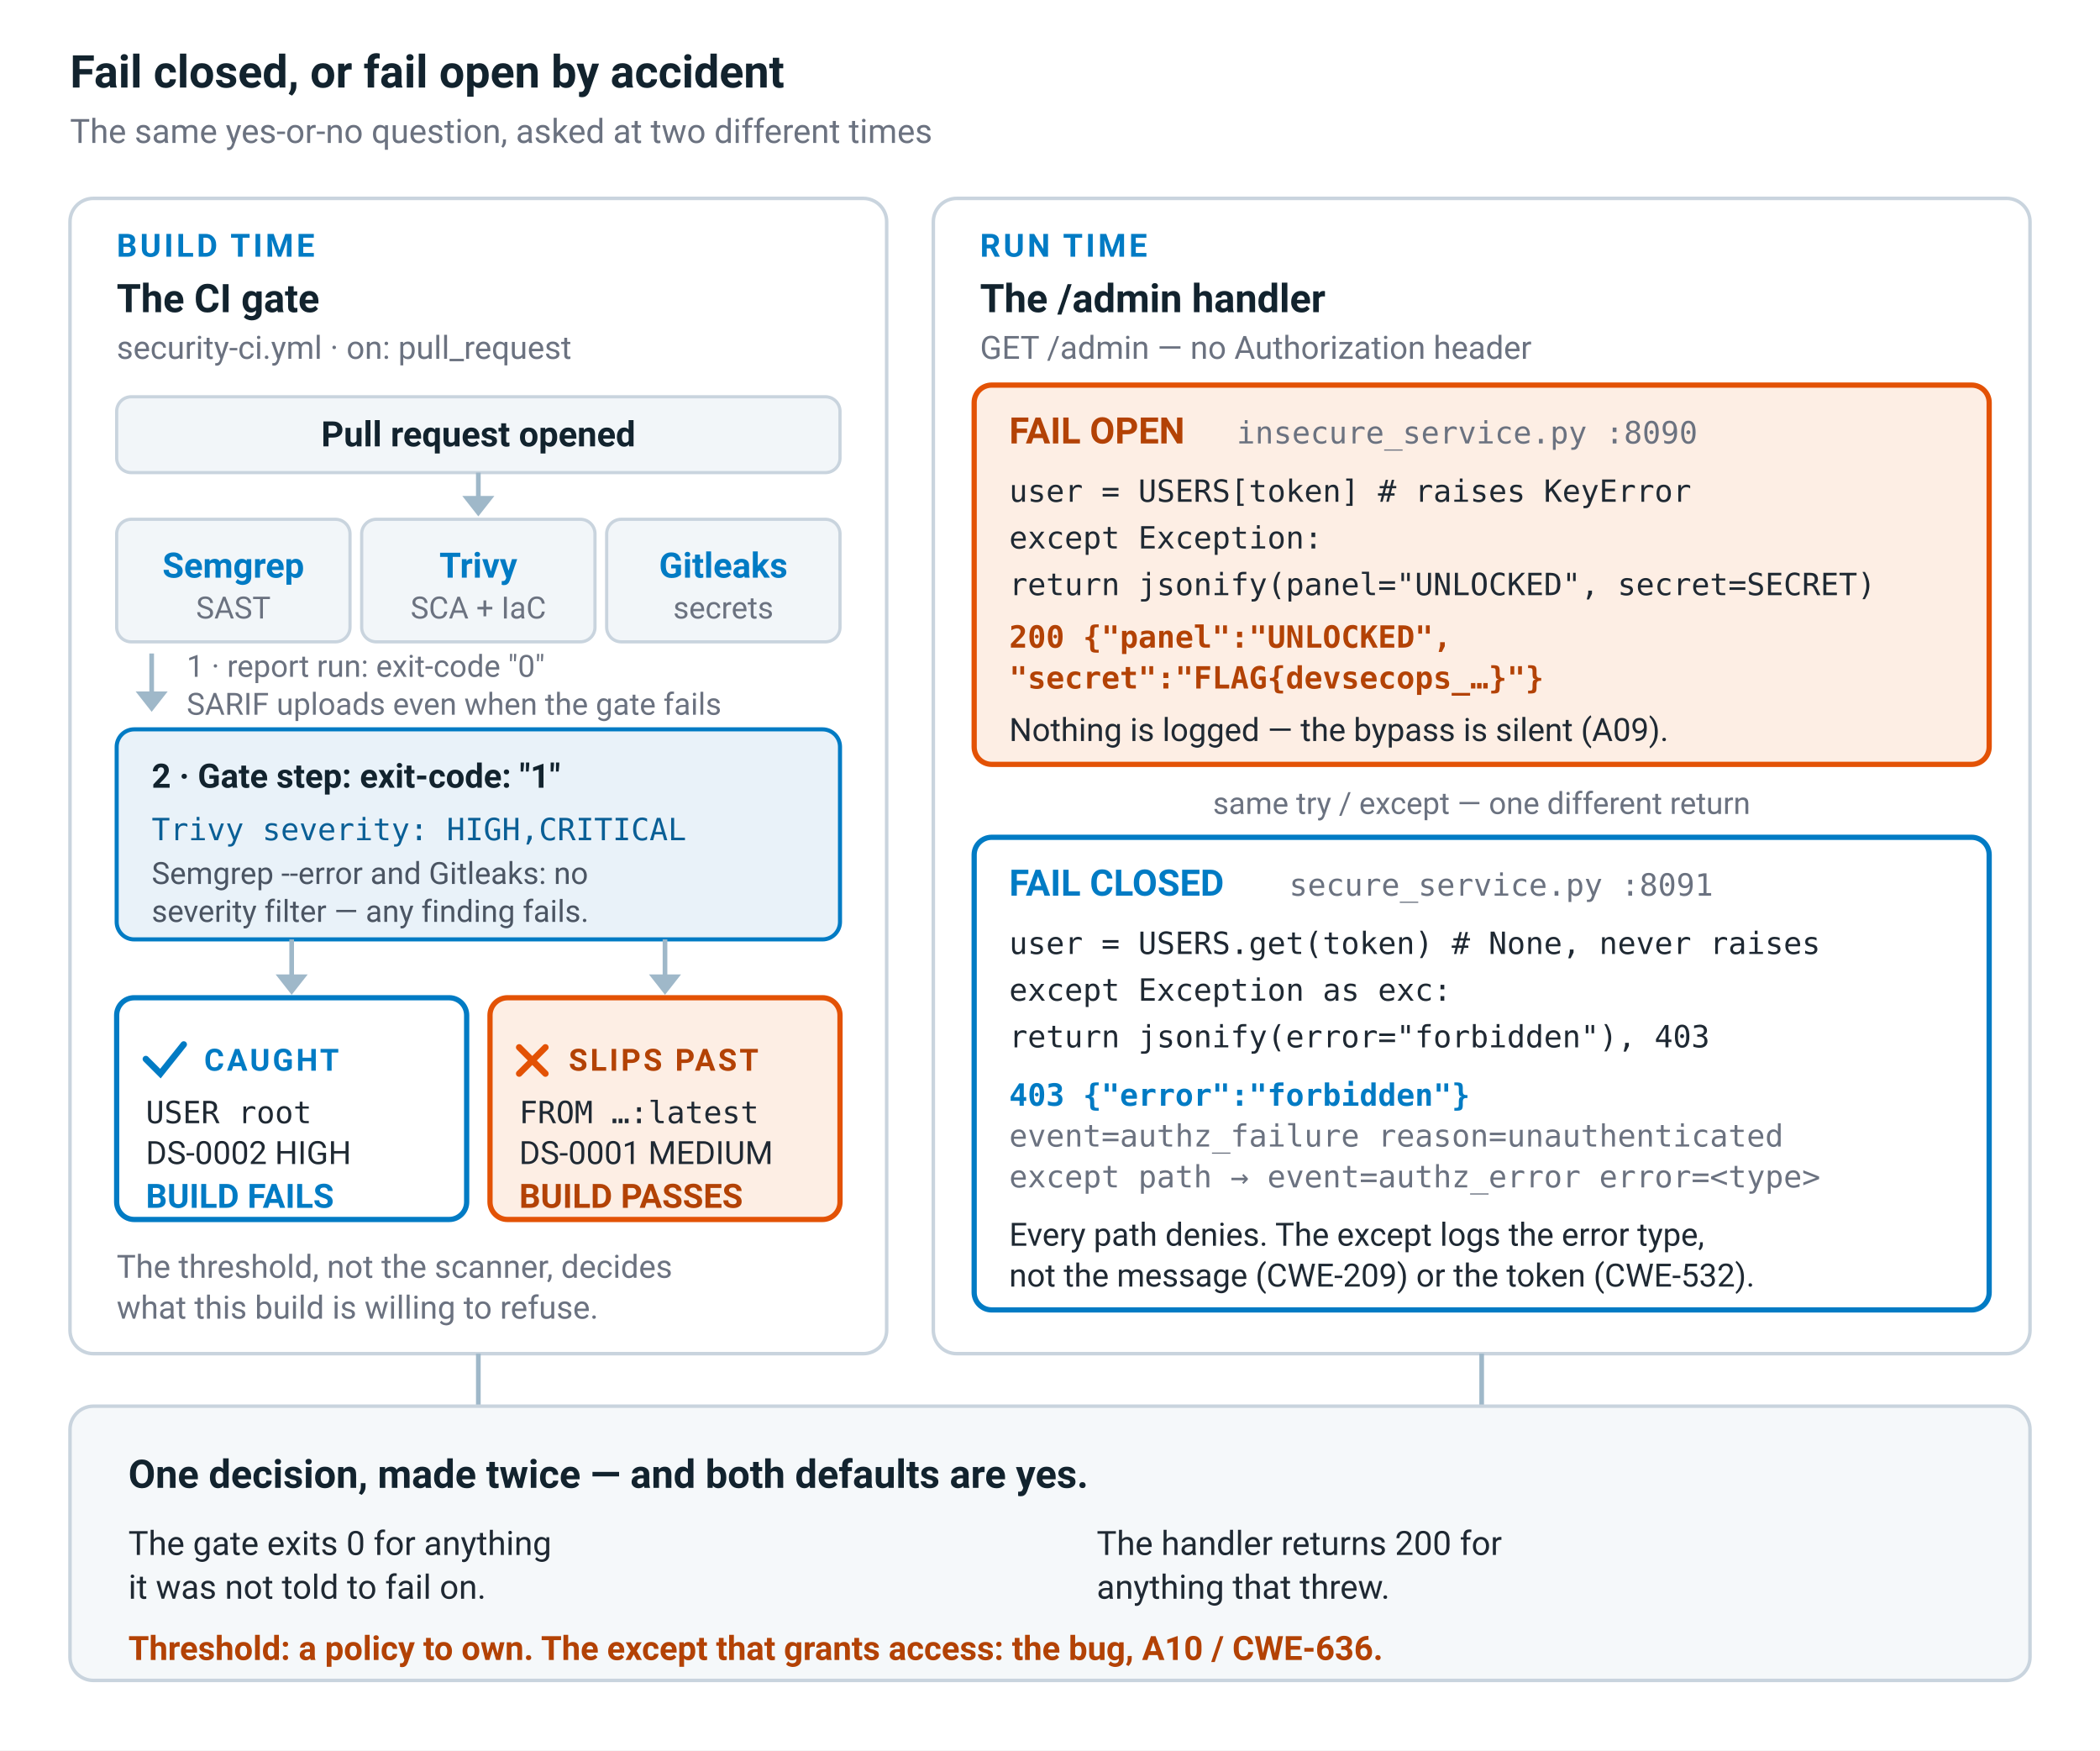
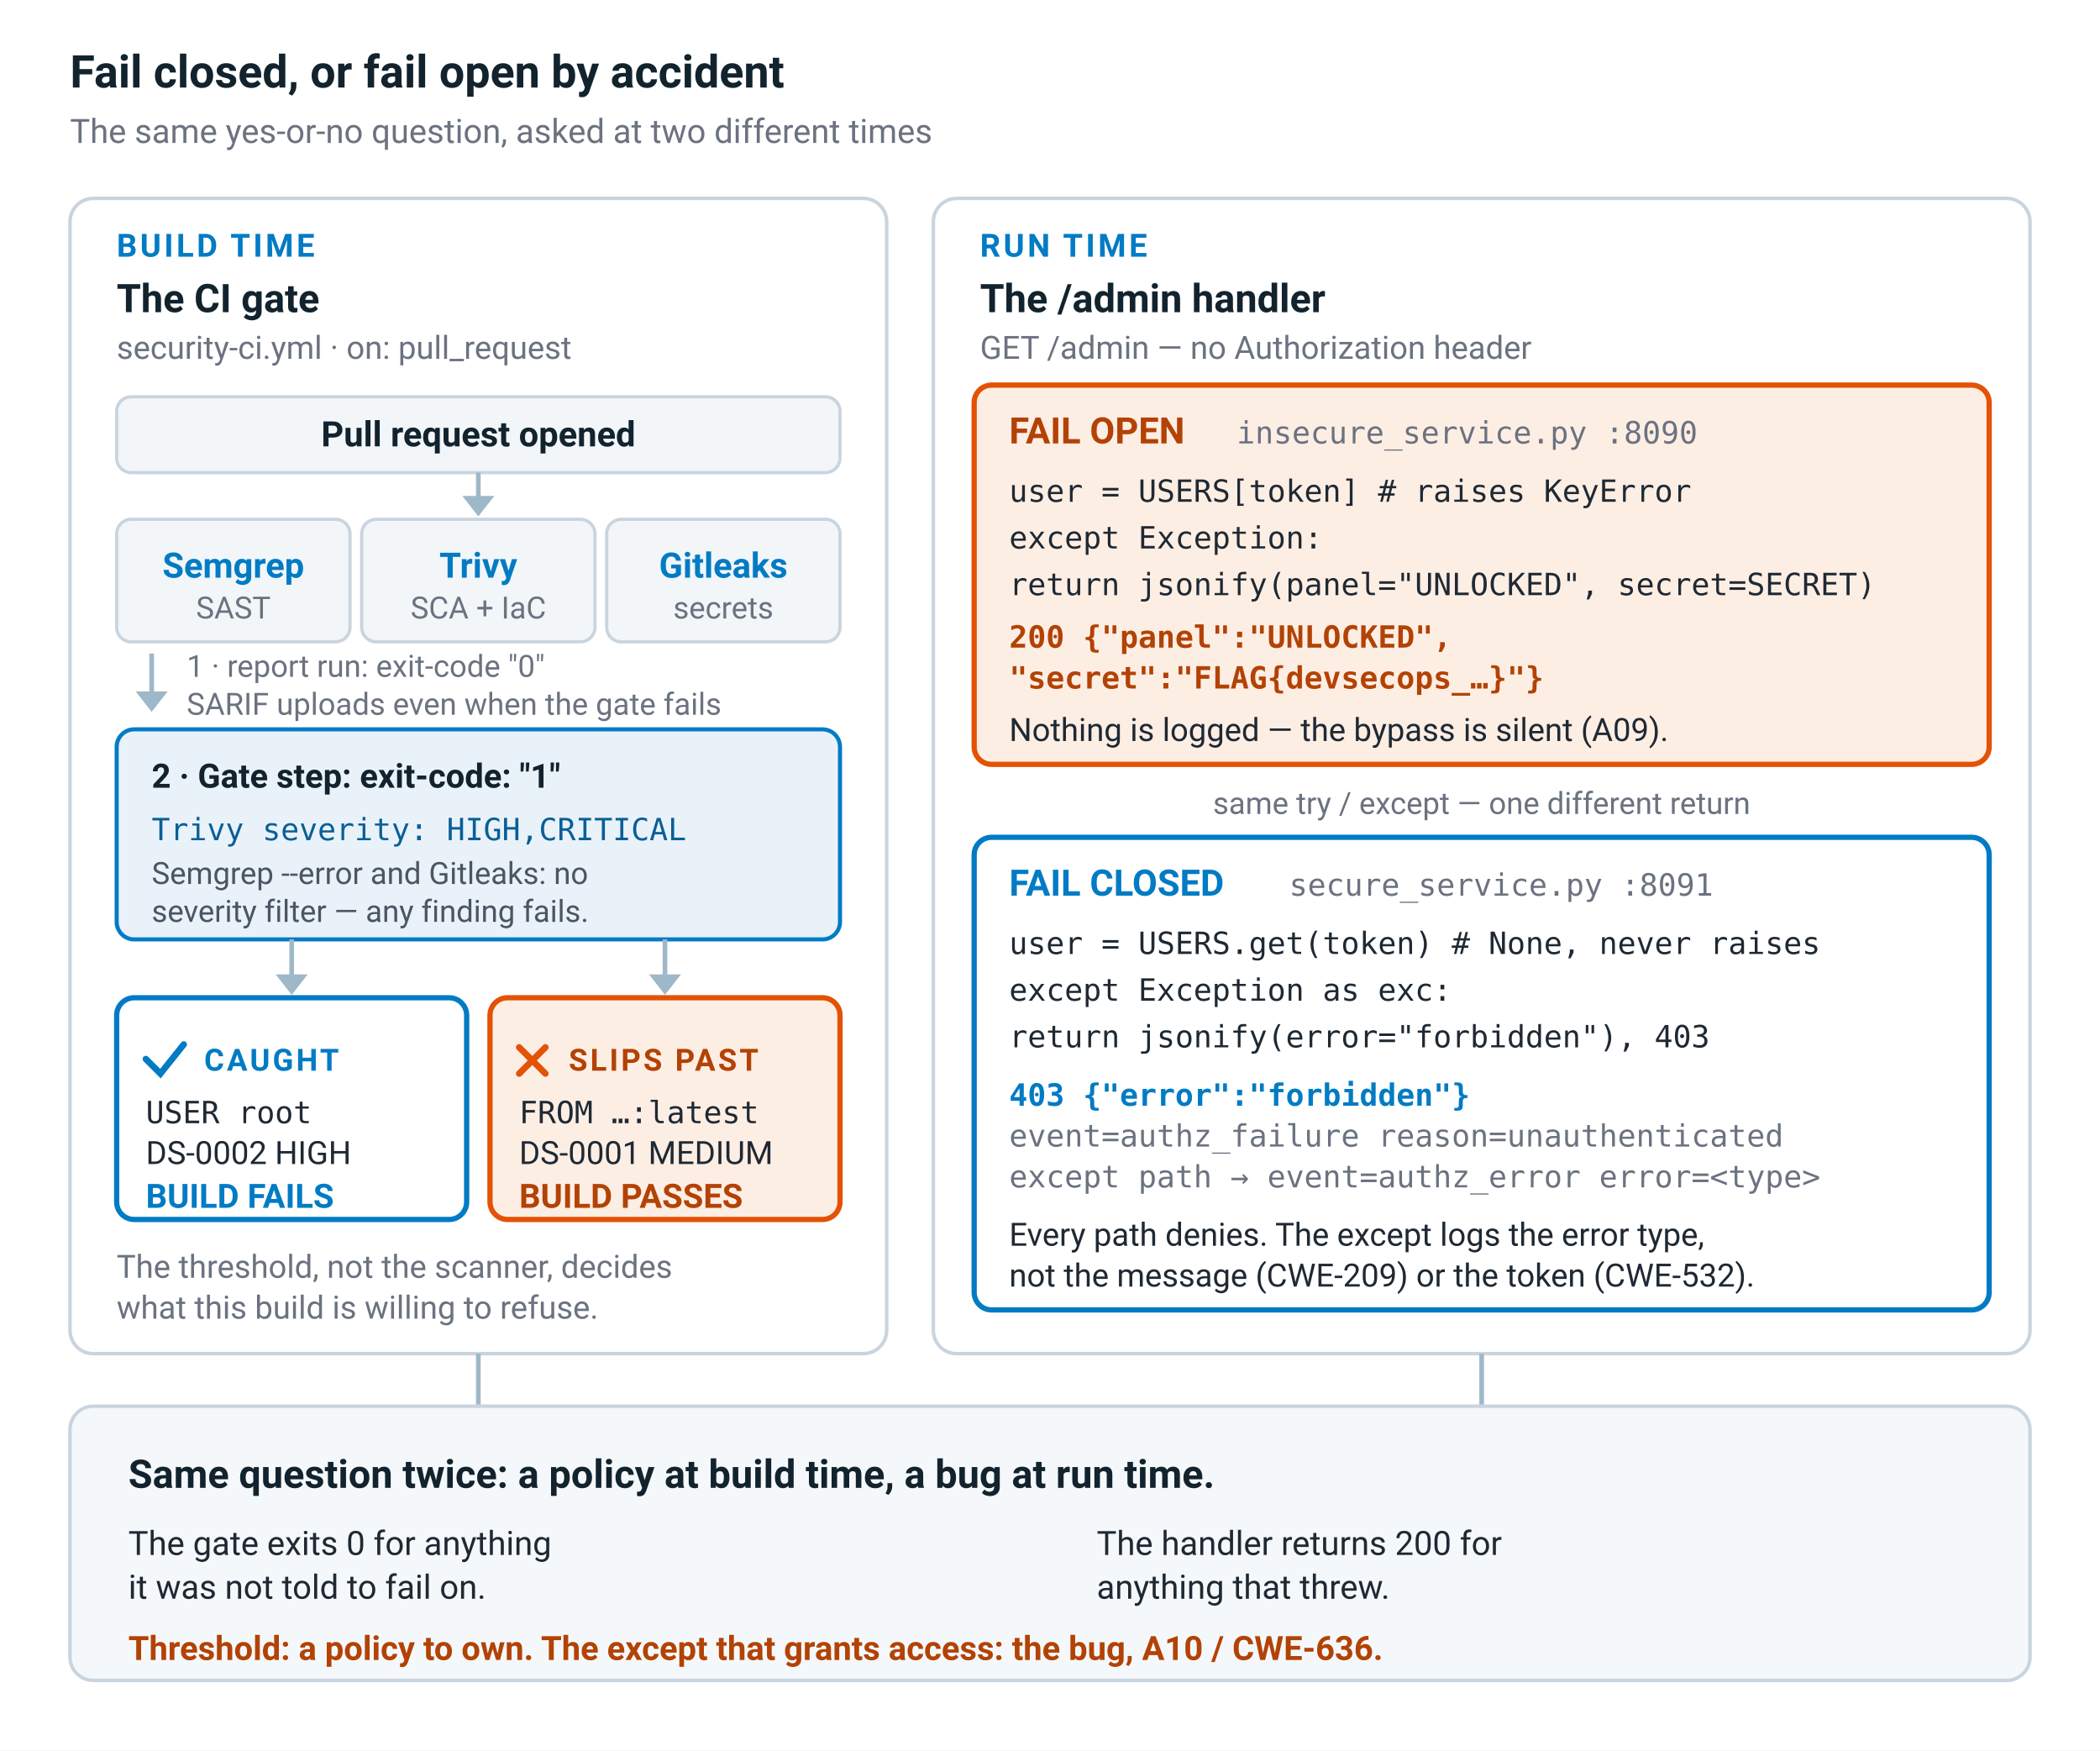
- <svg xmlns="http://www.w3.org/2000/svg" viewBox="0 0 720 600" role="img" aria-label="Two panels showing the same yes-or-no decision made at two different times. Left panel, build time, the CI gate in security-ci.yml, on a pull request. The pull request fans out to three jobs: Semgrep for SAST, Trivy for SCA and IaC, and Gitleaks for secrets. Step one is the report run, with exit-code 0 or a trailing or-true, so the SARIF file uploads to the Security tab even when the gate is about to fail. Step two is the gate step, with exit-code 1. The two Trivy gate steps filter to severity HIGH and CRITICAL, while Semgrep's --error flag and Gitleaks have no severity filter at all and fail on any finding. Two outcomes follow. Caught: a Dockerfile running as root is DS-0002, rated HIGH, so the gate says no and the build turns red. Slips past: a base image tagged latest is DS-0001, rated MEDIUM, which the HIGH-CRITICAL filter drops, so the build goes green with the defect merged. The lesson on the left is that the threshold, not the scanner, decides what the build is willing to refuse. Right panel, run time, the same decision inside the /admin handler, for a GET request carrying no Authorization header. The fail-open version, insecure_service.py on port 8090, indexes the dictionary with USERS square-bracket token, which raises KeyError, and its except Exception branch returns jsonify with panel UNLOCKED and secret SECRET. The observed response is 200 carrying the flag (a public demo value on a local run), and nothing at all is logged, so the bypass is silent, which is OWASP A09. The fail-closed version, secure_service.py on port 8091, uses USERS dot get of token, which returns None instead of raising, and its except Exception as exc branch returns jsonify error forbidden with status 403. The observed response is 403 forbidden, plus a structured log line reading event=authz_failure outcome=deny src_ip and reason=unauthenticated. Every path denies, and the except logs only the exception type, never the message, which is CWE-209, and never the token, which is CWE-532. The two handlers share the same try and except structure: the only difference is one return that gives 200 and one that gives 403. The closing claim across the bottom: one decision, made twice, and both defaults are yes. The gate exits 0 for anything it was not told to fail on; the handler returns 200 for anything that threw. The severity threshold is a policy someone has to own; the except branch that grants access on error is the actual bug, OWASP A10 Mishandling of Exceptional Conditions, CWE-636.">
+ <svg xmlns="http://www.w3.org/2000/svg" viewBox="0 0 720 600" role="img" aria-label="Two panels showing the same yes-or-no decision made at two different times. Left panel, build time, the CI gate in security-ci.yml, on a pull request. The pull request fans out to three jobs: Semgrep for SAST, Trivy for SCA and IaC, and Gitleaks for secrets. Step one is the report run, with exit-code 0 or a trailing or-true, so the SARIF file uploads to the Security tab even when the gate is about to fail. Step two is the gate step, with exit-code 1. The two Trivy gate steps filter to severity HIGH and CRITICAL, while Semgrep's --error flag and Gitleaks have no severity filter at all and fail on any finding. Two outcomes follow. Caught: a Dockerfile running as root is DS-0002, rated HIGH, so the gate says no and the build turns red. Slips past: a base image tagged latest is DS-0001, rated MEDIUM, which the HIGH-CRITICAL filter drops, so the build goes green with the defect merged. The lesson on the left is that the threshold, not the scanner, decides what the build is willing to refuse. Right panel, run time, the same decision inside the /admin handler, for a GET request carrying no Authorization header. The fail-open version, insecure_service.py on port 8090, indexes the dictionary with USERS square-bracket token, which raises KeyError, and its except Exception branch returns jsonify with panel UNLOCKED and secret SECRET. The observed response is 200 carrying the flag (a public demo value on a local run), and nothing at all is logged, so the bypass is silent, which is OWASP A09. The fail-closed version, secure_service.py on port 8091, uses USERS dot get of token, which returns None instead of raising, and its except Exception as exc branch returns jsonify error forbidden with status 403. The observed response is 403 forbidden, plus a structured log line reading event=authz_failure outcome=deny src_ip and reason=unauthenticated. Every path denies, and the except logs only the exception type, never the message, which is CWE-209, and never the token, which is CWE-532. The two handlers share the same try and except structure: the only difference is one return that gives 200 and one that gives 403. The closing line across the bottom: the same question twice, a policy at build time and a bug at run time. The gate exits 0 for anything it was not told to fail on; the handler returns 200 for anything that threw. The severity threshold is a policy someone has to own; the except branch that grants access on error is the actual bug, OWASP A10 Mishandling of Exceptional Conditions, CWE-636.">
  <style>
text   { font-family: system-ui, -apple-system, "Segoe UI", Roboto, sans-serif; }
.mono  { font-family: ui-monospace, SFMono-Regular, Menlo, Consolas, monospace; }
.bg    { fill: #ffffff; }
.h1    { fill: #12232e; font-size: 15.5px; font-weight: 700; }
.sub   { fill: #6b7280; font-size: 11.5px; }
.panel { fill: #ffffff; stroke: #c9d4de; stroke-width: 1.2; }
.pnum  { fill: #017BC4; font-size: 11px; font-weight: 700; letter-spacing: 1px; }
.pt    { fill: #12232e; font-size: 13.5px; font-weight: 700; }
.ps    { fill: #6b7280; font-size: 11px; }
.node  { fill: #f2f6f9; stroke: #c9d4de; stroke-width: 1.1; }
.nt    { fill: #12232e; font-size: 12px; font-weight: 600; }
.chipt { fill: #017BC4; font-size: 12px; font-weight: 700; }
.chips { fill: #6b7280; font-size: 10.5px; }
.arrow { stroke: #9fb8c9; stroke-width: 1.6; fill: none; }
.ahead { fill: #9fb8c9; }
.alab  { fill: #6b7280; font-size: 10.5px; }
.gate  { fill: #e9f2f9; stroke: #017BC4; stroke-width: 1.4; }
.gt    { fill: #12232e; font-size: 11.5px; font-weight: 700; }
.gm    { fill: #0a5f96; font-size: 10.5px; }
.gs    { fill: #4b5563; font-size: 10.5px; }
.ok    { fill: #ffffff; stroke: #017BC4; stroke-width: 1.8; }
.bad   { fill: #fdeee4; stroke: #E35205; stroke-width: 1.8; }
.oklbl { fill: #017BC4; font-size: 10.5px; font-weight: 700; letter-spacing: 0.9px; }
.bdlbl { fill: #b34205; font-size: 10.5px; font-weight: 700; letter-spacing: 0.9px; }
.okbig { fill: #017BC4; font-size: 11.5px; font-weight: 700; }
.bdbig { fill: #b34205; font-size: 11.5px; font-weight: 700; }
.body  { fill: #1f2933; font-size: 11px; }
.note  { fill: #6b7280; font-size: 11px; }
.code  { fill: #1f2933; font-size: 10.5px; }
.codeg { fill: #6b7280; font-size: 10.5px; }
.obso  { fill: #b34205; font-size: 10.5px; font-weight: 700; }
.obsb  { fill: #017BC4; font-size: 10.5px; font-weight: 700; }
.hdo   { fill: #b34205; font-size: 12.5px; font-weight: 700; }
.hdb   { fill: #017BC4; font-size: 12.5px; font-weight: 700; }
.file  { fill: #6b7280; font-size: 10.5px; }
.tick  { stroke: #017BC4; stroke-width: 2.2; fill: none; stroke-linecap: round; }
.cross { stroke: #E35205; stroke-width: 2.2; fill: none; stroke-linecap: round; }
.strip { fill: #f5f8fa; stroke: #c9d4de; stroke-width: 1.2; }
.st    { fill: #12232e; font-size: 13.5px; font-weight: 700; }
.sb    { fill: #1f2933; font-size: 11.5px; }
.tag   { fill: #b34205; font-size: 11.5px; font-weight: 700; }
@media (prefers-color-scheme: dark) {
  .bg    { fill: #0f1419; }
  .h1    { fill: #e8edf2; }
  .sub   { fill: #9aa3ad; }
  .panel { fill: #171d24; stroke: #31404d; }
  .pnum  { fill: #4aa3dd; }
  .pt    { fill: #e8edf2; }
  .ps    { fill: #9aa3ad; }
  .node  { fill: #1e262e; stroke: #31404d; }
  .nt    { fill: #e8edf2; }
  .chipt { fill: #4aa3dd; }
  .chips { fill: #9aa3ad; }
  .arrow { stroke: #4c6070; }
  .ahead { fill: #4c6070; }
  .alab  { fill: #9aa3ad; }
  .gate  { fill: #12283a; stroke: #4aa3dd; }
  .gt    { fill: #e8edf2; }
  .gm    { fill: #7fc2ea; }
  .gs    { fill: #b7c1cb; }
  .ok    { fill: #171d24; stroke: #4aa3dd; }
  .bad   { fill: #3a2213; stroke: #ff7a3d; }
  .oklbl { fill: #4aa3dd; }
  .bdlbl { fill: #ff9b63; }
  .okbig { fill: #4aa3dd; }
  .bdbig { fill: #ff9b63; }
  .body  { fill: #dde4ea; }
  .note  { fill: #9aa3ad; }
  .code  { fill: #dde4ea; }
  .codeg { fill: #9aa3ad; }
  .obso  { fill: #ffbe9a; }
  .obsb  { fill: #7fc2ea; }
  .hdo   { fill: #ff9b63; }
  .hdb   { fill: #4aa3dd; }
  .file  { fill: #9aa3ad; }
  .tick  { stroke: #4aa3dd; }
  .cross { stroke: #ff7a3d; }
  .strip { fill: #141b22; stroke: #31404d; }
  .st    { fill: #e8edf2; }
  .sb    { fill: #dde4ea; }
  .tag   { fill: #ff9b63; }
}

/* Emphasis only: every element remains complete without animation.
   Stroke/fill colours inherit the light and dark house palettes above. */
rect.gate { animation: lesson-emphasis 6s ease-in-out infinite; }
@keyframes lesson-emphasis {
  0%, 100% { stroke-width: 1.4; }
  50% { stroke-width: 2.6; }
}
rect.ok[x="334"] { animation: lesson-deny 6s ease-in-out infinite; }
@keyframes lesson-deny {
  0%, 100% { stroke-width: 1.8; }
  50% { stroke-width: 3; }
}
@media (prefers-reduced-motion: reduce){*{animation:none!important}}
</style>
  <rect class="bg" x="0" y="0" width="720" height="600" />
  <text class="h1" x="24" y="30">Fail closed, or fail open by accident</text>
  <text class="sub" x="24" y="49">The same yes-or-no question, asked at two different times</text>
  <rect class="panel" x="24" y="68" width="280" height="396" rx="8" />
  <text class="pnum" x="40" y="88">BUILD TIME</text>
  <text class="pt" x="40" y="107">The CI gate</text>
  <text class="ps" x="40" y="123">security-ci.yml · on: pull_request</text>
  <rect class="node" x="40" y="136" width="248" height="26" rx="5" />
  <text class="nt" x="164" y="153" text-anchor="middle">Pull request opened</text>
  <line class="arrow" x1="164" y1="162" x2="164" y2="171" />
  <polygon class="ahead" points="158.5,170 169.5,170 164,177" />
  <rect class="node" x="40" y="178" width="80" height="42" rx="5" />
  <rect class="node" x="124" y="178" width="80" height="42" rx="5" />
  <rect class="node" x="208" y="178" width="80" height="42" rx="5" />
  <text class="chipt" x="80" y="198" text-anchor="middle">Semgrep</text>
  <text class="chips" x="80" y="212" text-anchor="middle">SAST</text>
  <text class="chipt" x="164" y="198" text-anchor="middle">Trivy</text>
  <text class="chips" x="164" y="212" text-anchor="middle">SCA + IaC</text>
  <text class="chipt" x="248" y="198" text-anchor="middle">Gitleaks</text>
  <text class="chips" x="248" y="212" text-anchor="middle">secrets</text>
  <line class="arrow" x1="52" y1="224" x2="52" y2="238" />
  <polygon class="ahead" points="46.5,237 57.5,237 52,244" />
  <text class="alab" x="64" y="232">1 · report run: exit-code "0"</text>
  <text class="alab" x="64" y="245">SARIF uploads even when the gate fails</text>
  <rect class="gate" x="40" y="250" width="248" height="72" rx="6" />
  <text class="gt" x="52" y="270">2 · Gate step: exit-code: "1"</text>
  <text class="gm mono" x="52" y="288">Trivy  severity: HIGH,CRITICAL</text>
  <text class="gs" x="52" y="303">Semgrep --error and Gitleaks: no</text>
  <text class="gs" x="52" y="316">severity filter — any finding fails.</text>
  <line class="arrow" x1="100" y1="322" x2="100" y2="335" />
  <polygon class="ahead" points="94.5,334 105.5,334 100,341" />
  <line class="arrow" x1="228" y1="322" x2="228" y2="335" />
  <polygon class="ahead" points="222.5,334 233.5,334 228,341" />
  <rect class="ok" x="40" y="342" width="120" height="76" rx="6" />
  <rect class="bad" x="168" y="342" width="120" height="76" rx="6" />
  <polyline class="tick" points="50,363 55,368 63,358" />
  <text class="oklbl" x="70" y="367">CAUGHT</text>
  <text class="code mono" x="50" y="385">USER root</text>
  <text class="body" x="50" y="399">DS-0002 HIGH</text>
  <text class="okbig" x="50" y="414">BUILD FAILS</text>
  <line class="cross" x1="178" y1="359" x2="187" y2="368" />
  <line class="cross" x1="187" y1="359" x2="178" y2="368" />
  <text class="bdlbl" x="195" y="367">SLIPS PAST</text>
  <text class="code mono" x="178" y="385">FROM …:latest</text>
  <text class="body" x="178" y="399">DS-0001 MEDIUM</text>
  <text class="bdbig" x="178" y="414">BUILD PASSES</text>
  <text class="note" x="40" y="438">The threshold, not the scanner, decides</text>
  <text class="note" x="40" y="452">what this build is willing to refuse.</text>
  <rect class="panel" x="320" y="68" width="376" height="396" rx="8" />
  <text class="pnum" x="336" y="88">RUN TIME</text>
  <text class="pt" x="336" y="107">The /admin handler</text>
  <text class="ps" x="336" y="123">GET /admin — no Authorization header</text>
  <rect class="bad" x="334" y="132" width="348" height="130" rx="6" />
  <text class="hdo" x="346" y="152">FAIL OPEN</text>
  <text class="file mono" x="424" y="152">insecure_service.py  :8090</text>
  <text class="code mono" x="346" y="172">user = USERS[token]        # raises KeyError</text>
  <text class="code mono" x="346" y="188">except Exception:</text>
  <text class="code mono" x="346" y="204">  return jsonify(panel="UNLOCKED", secret=SECRET)</text>
  <text class="obso mono" x="346" y="222">200 {"panel":"UNLOCKED",</text>
  <text class="obso mono" x="346" y="236">     "secret":"FLAG{devsecops_…}"}</text>
  <text class="body" x="346" y="254">Nothing is logged — the bypass is silent (A09).</text>
  <text class="alab" x="508" y="279" text-anchor="middle">same try / except — one different return</text>
  <rect class="ok" x="334" y="287" width="348" height="162" rx="6" />
  <text class="hdb" x="346" y="307">FAIL CLOSED</text>
  <text class="file mono" x="442" y="307">secure_service.py  :8091</text>
  <text class="code mono" x="346" y="327">user = USERS.get(token)    # None, never raises</text>
  <text class="code mono" x="346" y="343">except Exception as exc:</text>
  <text class="code mono" x="346" y="359">  return jsonify(error="forbidden"), 403</text>
  <text class="obsb mono" x="346" y="379">403 {"error":"forbidden"}</text>
  <text class="codeg mono" x="346" y="393">event=authz_failure  reason=unauthenticated</text>
  <text class="codeg mono" x="346" y="407">except path → event=authz_error error=&lt;type&gt;</text>
  <text class="body" x="346" y="427">Every path denies. The except logs the error type,</text>
  <text class="body" x="346" y="441">not the message (CWE-209) or the token (CWE-532).</text>
  <line class="arrow" x1="164" y1="464" x2="164" y2="482" />
  <line class="arrow" x1="508" y1="464" x2="508" y2="482" />
  <rect class="strip" x="24" y="482" width="672" height="94" rx="8" />
-   <text class="st" x="44" y="510">One decision, made twice — and both defaults are yes.</text>
+   <text class="st" x="44" y="510">Same question twice: a policy at build time, a bug at run time.</text>
  <text class="sb" x="44" y="533">The gate exits 0 for anything</text>
  <text class="sb" x="44" y="548">it was not told to fail on.</text>
  <text class="sb" x="376" y="533">The handler returns 200 for</text>
  <text class="sb" x="376" y="548">anything that threw.</text>
  <text class="tag" x="44" y="569">Threshold: a policy to own. The except that grants access: the bug, A10 / CWE-636.</text>
</svg>
